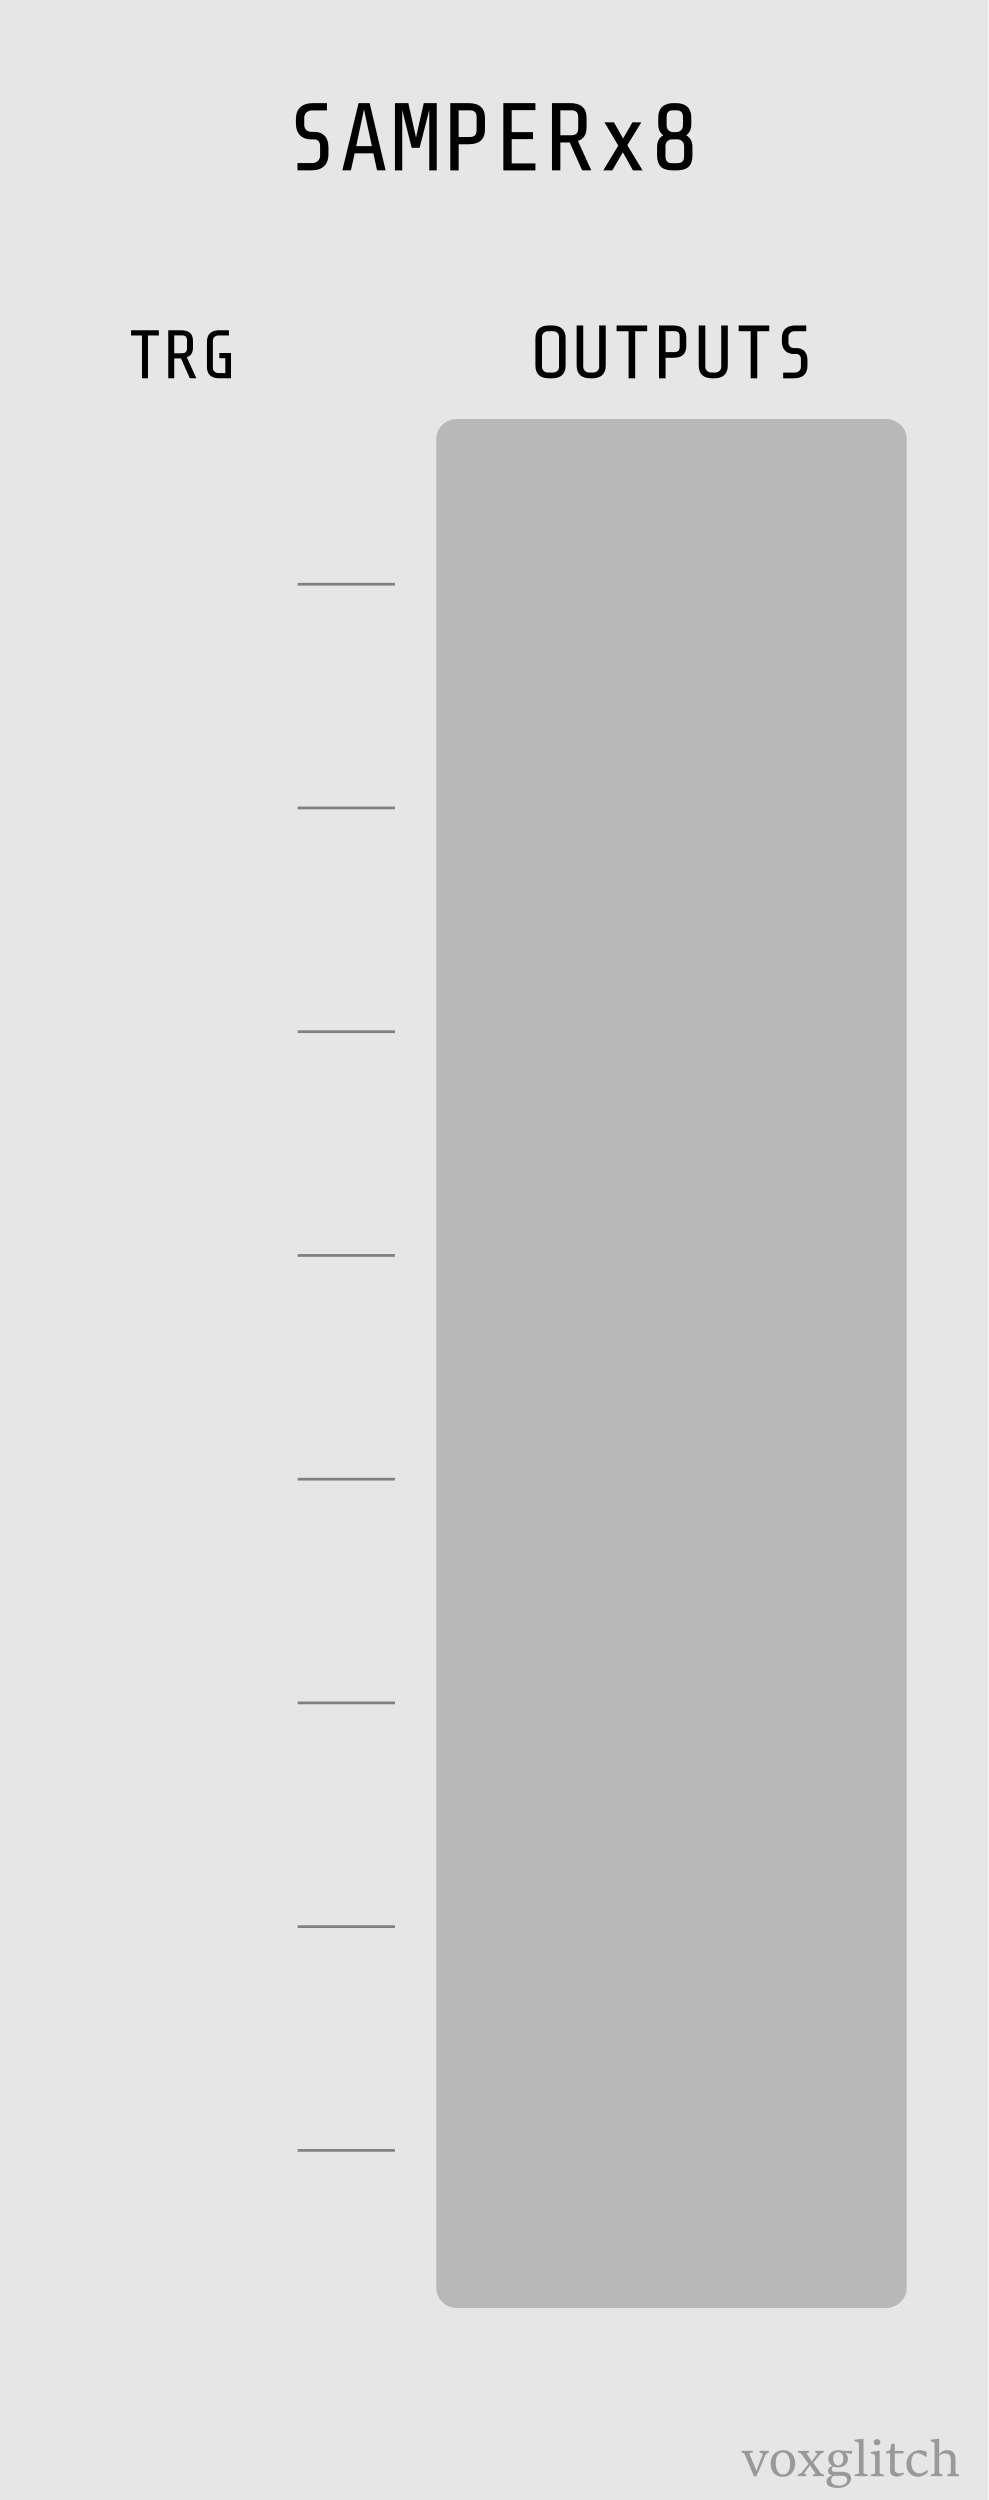
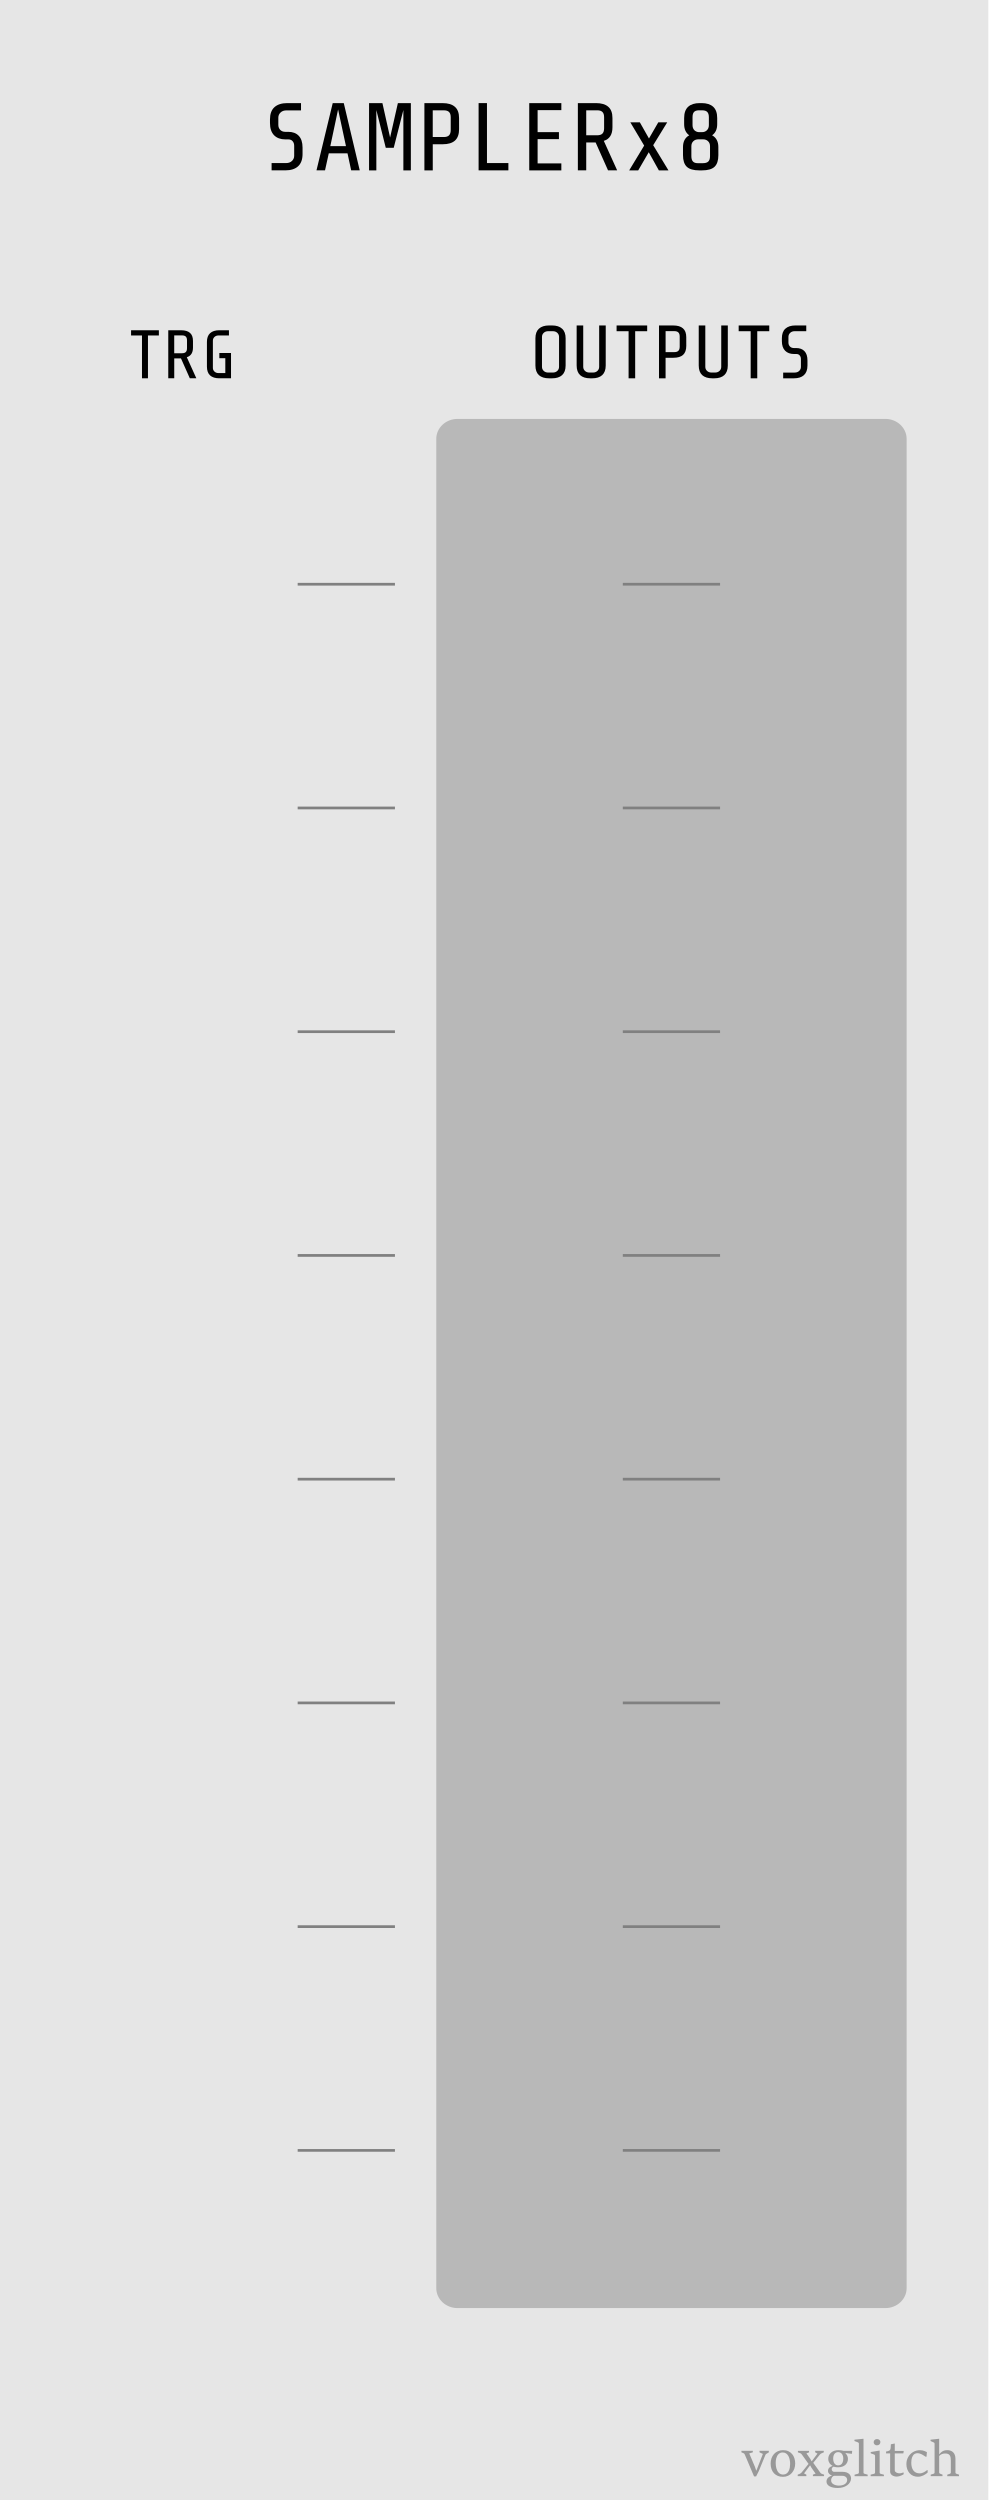
<svg xmlns="http://www.w3.org/2000/svg" width="50.8mm" height="128.5mm" viewBox="0 0 50.8 128.5" version="1.1" id="svg11003">
  <defs id="defs10997" />
  <g id="layer1" transform="translate(-64.79295,-47.16962)" style="display:inline">
    <path id="path33429" d="M 64.793,47.17 H 115.593 V 175.67 H 64.793 Z m 0,0" style="fill:#e6e6e6;fill-opacity:1;fill-rule:nonzero;stroke:none;stroke-width:0.46" />
    <text xml:space="preserve" style="font-style:normal;font-weight:normal;font-size:4.586px;line-height:1.25;font-family:sans-serif;letter-spacing:0px;word-spacing:0px;fill:#000000;fill-opacity:1;stroke:none;stroke-width:0.265" x="75.943" y="53.772" id="text110">
      <tspan id="tspan108" x="75.943" y="57.956" style="font-size:4.586px;stroke-width:0.265" />
    </text>
    <g aria-label="voxglitch" style="font-style:normal;font-variant:normal;font-weight:normal;font-stretch:normal;font-size:3.881px;line-height:1.25;font-family:'Sitka Subheading';-inkscape-font-specification:'Sitka Subheading';letter-spacing:0px;word-spacing:0px;fill:#999999;fill-opacity:1;stroke:none;stroke-width:0.265" id="text939" transform="translate(-36.11425,0.112353)">
      <path d="m 139.184,173.209 q -0.01,-0.025 -0.029,-0.039 -0.018,-0.014 -0.043,-0.023 l -0.095,-0.039 v -0.078 h 0.585 v 0.078 l -0.184,0.054 0.297,0.701 0.059,0.178 h 0.014 l 0.332,-0.853 -0.174,-0.08 v -0.078 h 0.479 v 0.078 l -0.099,0.061 q -0.025,0.013 -0.044,0.026 -0.019,0.014 -0.029,0.036 l -0.344,0.839 -0.137,0.273 h -0.108 z" style="font-size:2.822px;fill:#999999;stroke-width:0.265" id="path941" />
      <path d="m 141.143,174.366 q -0.14,0 -0.256,-0.048 -0.115,-0.048 -0.198,-0.135 -0.082,-0.089 -0.127,-0.216 -0.044,-0.127 -0.044,-0.283 0,-0.145 0.044,-0.271 0.045,-0.125 0.127,-0.218 0.083,-0.093 0.201,-0.145 0.118,-0.054 0.266,-0.054 0.161,0 0.277,0.056 0.118,0.056 0.194,0.151 0.078,0.094 0.115,0.218 0.038,0.123 0.038,0.258 0,0.143 -0.044,0.268 -0.044,0.125 -0.127,0.22 -0.082,0.093 -0.199,0.147 -0.118,0.053 -0.267,0.053 z m 0.019,-0.118 q 0.105,0 0.174,-0.051 0.07,-0.051 0.11,-0.13 0.041,-0.08 0.058,-0.176 0.016,-0.097 0.016,-0.186 0,-0.109 -0.021,-0.214 -0.02,-0.107 -0.067,-0.191 -0.045,-0.084 -0.118,-0.135 -0.073,-0.051 -0.177,-0.051 -0.07,0 -0.124,0.024 -0.053,0.024 -0.093,0.064 -0.04,0.04 -0.068,0.094 -0.026,0.053 -0.044,0.113 -0.016,0.06 -0.024,0.123 -0.006,0.063 -0.006,0.122 0,0.067 0.008,0.137 0.008,0.069 0.025,0.135 0.019,0.065 0.048,0.124 0.029,0.059 0.071,0.103 0.043,0.044 0.099,0.07 0.058,0.026 0.132,0.026 z" style="font-size:2.822px;fill:#999999;stroke-width:0.265" id="path943" />
      <path d="m 141.909,174.254 0.112,-0.046 q 0.026,-0.01 0.05,-0.029 0.025,-0.02 0.039,-0.036 l 0.356,-0.442 -0.349,-0.488 q -0.015,-0.023 -0.035,-0.039 -0.02,-0.018 -0.049,-0.026 l -0.113,-0.039 v -0.078 h 0.572 v 0.078 l -0.134,0.051 0.196,0.281 0.069,0.124 h 0.009 l 0.294,-0.393 -0.119,-0.064 v -0.078 h 0.443 v 0.078 l -0.112,0.048 q -0.026,0.01 -0.05,0.029 -0.023,0.019 -0.038,0.036 l -0.342,0.424 0.361,0.505 q 0.016,0.023 0.036,0.04 0.021,0.016 0.049,0.025 l 0.109,0.038 v 0.079 h -0.572 v -0.079 l 0.137,-0.05 -0.209,-0.3 -0.069,-0.123 h -0.009 l -0.306,0.41 0.119,0.063 v 0.079 h -0.444 z" style="font-size:2.822px;fill:#999999;stroke-width:0.265" id="path945" />
      <path d="m 143.669,174.298 q -0.033,-0.01 -0.069,-0.029 -0.035,-0.019 -0.065,-0.048 -0.03,-0.029 -0.05,-0.068 -0.019,-0.04 -0.019,-0.092 0,-0.058 0.021,-0.1 0.023,-0.044 0.056,-0.074 0.034,-0.031 0.075,-0.05 0.041,-0.019 0.079,-0.028 v -0.009 q -0.039,-0.023 -0.078,-0.054 -0.039,-0.033 -0.07,-0.076 -0.03,-0.044 -0.05,-0.1 -0.019,-0.058 -0.019,-0.13 0,-0.093 0.036,-0.174 0.038,-0.082 0.105,-0.142 0.068,-0.06 0.163,-0.094 0.095,-0.035 0.212,-0.035 0.075,0 0.143,0.01 0.068,0.01 0.13,0.026 h 0.44 l -0.015,0.154 -0.332,-0.043 v 0.008 q 0.03,0.033 0.054,0.065 0.024,0.033 0.04,0.069 0.018,0.035 0.026,0.075 0.009,0.039 0.009,0.085 0,0.093 -0.035,0.172 -0.034,0.079 -0.099,0.138 -0.065,0.058 -0.161,0.09 -0.094,0.033 -0.216,0.033 -0.031,0 -0.064,-0.003 -0.031,-0.004 -0.06,-0.008 -0.029,-0.005 -0.054,-0.011 -0.024,-0.006 -0.04,-0.013 -0.019,0.004 -0.038,0.015 -0.018,0.011 -0.033,0.029 -0.015,0.016 -0.025,0.039 -0.009,0.023 -0.009,0.049 0,0.026 0.009,0.05 0.009,0.023 0.024,0.04 0.015,0.018 0.034,0.03 0.02,0.011 0.041,0.015 h 0.443 q 0.125,0 0.209,0.03 0.085,0.03 0.137,0.079 0.053,0.049 0.074,0.109 0.023,0.059 0.023,0.118 0,0.109 -0.054,0.199 -0.053,0.092 -0.146,0.157 -0.093,0.067 -0.218,0.103 -0.125,0.036 -0.27,0.036 -0.124,0 -0.23,-0.021 -0.104,-0.021 -0.181,-0.064 -0.076,-0.041 -0.12,-0.103 -0.043,-0.061 -0.043,-0.142 0,-0.065 0.023,-0.115 0.024,-0.05 0.061,-0.088 0.038,-0.036 0.086,-0.061 0.05,-0.025 0.105,-0.04 z m 0.32,-0.521 q 0.064,0 0.113,-0.024 0.049,-0.024 0.082,-0.069 0.033,-0.045 0.049,-0.109 0.018,-0.065 0.018,-0.147 0,-0.079 -0.019,-0.14 -0.019,-0.061 -0.054,-0.104 -0.034,-0.043 -0.083,-0.064 -0.048,-0.023 -0.107,-0.023 -0.058,0 -0.104,0.021 -0.046,0.021 -0.08,0.064 -0.034,0.041 -0.053,0.104 -0.018,0.061 -0.018,0.143 0,0.083 0.018,0.148 0.019,0.064 0.051,0.109 0.034,0.044 0.082,0.068 0.048,0.023 0.105,0.023 z m -0.214,0.536 q -0.024,0.006 -0.05,0.024 -0.026,0.018 -0.048,0.046 -0.021,0.029 -0.035,0.069 -0.014,0.041 -0.014,0.094 0,0.053 0.019,0.094 0.019,0.041 0.05,0.071 0.033,0.03 0.074,0.05 0.041,0.02 0.085,0.033 0.044,0.013 0.087,0.018 0.044,0.005 0.08,0.005 0.078,0 0.154,-0.016 0.078,-0.015 0.138,-0.051 0.061,-0.035 0.099,-0.092 0.038,-0.055 0.038,-0.134 0,-0.036 -0.015,-0.074 -0.014,-0.038 -0.045,-0.068 -0.03,-0.03 -0.08,-0.049 -0.049,-0.02 -0.117,-0.02 z" style="font-size:2.822px;fill:#999999;stroke-width:0.265" id="path947" />
      <path d="m 144.832,174.254 0.169,-0.044 q 0.024,-0.006 0.038,-0.021 0.015,-0.016 0.015,-0.043 v -1.483 q 0,-0.029 -0.016,-0.046 -0.016,-0.019 -0.046,-0.029 l -0.166,-0.061 v -0.07 l 0.465,-0.048 v 1.737 q 0,0.026 0.015,0.043 0.016,0.016 0.038,0.021 l 0.161,0.044 v 0.079 h -0.672 z" style="font-size:2.822px;fill:#999999;stroke-width:0.265" id="path949" />
      <path d="m 145.984,172.747 q -0.035,0 -0.067,-0.011 -0.03,-0.013 -0.054,-0.033 -0.023,-0.02 -0.036,-0.049 -0.014,-0.03 -0.014,-0.067 0,-0.036 0.014,-0.067 0.014,-0.03 0.036,-0.05 0.024,-0.021 0.054,-0.033 0.031,-0.011 0.067,-0.011 0.038,0 0.07,0.011 0.033,0.01 0.055,0.03 0.024,0.02 0.036,0.049 0.014,0.028 0.014,0.064 0,0.038 -0.014,0.068 -0.013,0.03 -0.036,0.053 -0.024,0.021 -0.056,0.034 -0.033,0.011 -0.069,0.011 z m -0.326,1.508 0.173,-0.044 q 0.024,-0.006 0.039,-0.021 0.015,-0.016 0.015,-0.043 v -0.858 q 0,-0.029 -0.016,-0.046 -0.016,-0.019 -0.048,-0.029 l -0.159,-0.055 v -0.07 l 0.459,-0.074 v 1.133 q 0,0.026 0.015,0.043 0.016,0.016 0.038,0.021 l 0.167,0.044 v 0.079 h -0.682 z" style="font-size:2.822px;fill:#999999;stroke-width:0.265" id="path951" />
      <path d="m 146.66,173.163 h -0.209 v -0.097 q 0.051,-0.01 0.093,-0.019 0.043,-0.009 0.073,-0.028 0.03,-0.02 0.048,-0.055 0.019,-0.035 0.023,-0.097 l 0.01,-0.174 0.201,-0.039 v 0.38 h 0.46 l -0.019,0.128 h -0.442 v 0.87 q 0,0.041 0.026,0.07 0.026,0.029 0.064,0.048 0.039,0.019 0.08,0.028 0.041,0.008 0.073,0.008 0.021,0 0.048,-0.004 0.028,-0.005 0.053,-0.01 0.025,-0.006 0.046,-0.014 0.023,-0.008 0.034,-0.013 h 0.033 v 0.089 q -0.018,0.011 -0.054,0.031 -0.035,0.02 -0.083,0.04 -0.046,0.02 -0.103,0.034 -0.055,0.015 -0.112,0.015 -0.07,0 -0.133,-0.018 -0.061,-0.018 -0.108,-0.05 -0.046,-0.033 -0.074,-0.08 -0.028,-0.049 -0.028,-0.112 z" style="font-size:2.822px;fill:#999999;stroke-width:0.265" id="path953" />
      <path d="m 148.588,174.023 v 0.124 q -0.043,0.038 -0.097,0.076 -0.053,0.038 -0.117,0.069 -0.063,0.031 -0.135,0.05 -0.073,0.02 -0.154,0.02 -0.135,0 -0.245,-0.05 -0.109,-0.05 -0.186,-0.138 -0.076,-0.089 -0.118,-0.208 -0.04,-0.119 -0.04,-0.258 0,-0.1 0.024,-0.192 0.025,-0.092 0.07,-0.171 0.045,-0.079 0.108,-0.143 0.064,-0.065 0.14,-0.11 0.078,-0.045 0.167,-0.07 0.089,-0.025 0.186,-0.025 0.074,0 0.13,0.013 0.058,0.011 0.1,0.028 0.044,0.015 0.074,0.033 0.031,0.016 0.055,0.026 l -0.02,0.235 h -0.046 q -0.048,-0.03 -0.095,-0.061 -0.046,-0.033 -0.098,-0.058 -0.05,-0.026 -0.108,-0.043 -0.058,-0.018 -0.129,-0.018 -0.023,0 -0.049,0.006 -0.026,0.005 -0.053,0.016 -0.026,0.011 -0.049,0.026 -0.023,0.015 -0.039,0.034 -0.02,0.023 -0.041,0.057 -0.02,0.033 -0.038,0.083 -0.016,0.049 -0.028,0.115 -0.01,0.067 -0.01,0.156 0,0.128 0.028,0.228 0.028,0.1 0.083,0.171 0.055,0.07 0.137,0.108 0.082,0.036 0.189,0.036 0.06,0 0.114,-0.018 0.055,-0.018 0.103,-0.041 0.048,-0.025 0.086,-0.054 0.04,-0.029 0.069,-0.051 z" style="font-size:2.822px;fill:#999999;stroke-width:0.265" id="path955" />
      <path d="m 148.745,174.254 0.146,-0.044 q 0.026,-0.008 0.039,-0.023 0.014,-0.015 0.014,-0.041 v -1.483 q 0,-0.029 -0.016,-0.046 -0.016,-0.018 -0.046,-0.029 l -0.144,-0.061 v -0.07 l 0.443,-0.048 v 0.739 0.068 q 0.055,-0.073 0.108,-0.115 0.054,-0.044 0.105,-0.067 0.053,-0.024 0.103,-0.031 0.051,-0.008 0.102,-0.008 0.086,0 0.162,0.026 0.076,0.025 0.133,0.079 0.058,0.054 0.09,0.139 0.033,0.085 0.033,0.203 v 0.697 q 0,0.031 0.015,0.048 0.015,0.016 0.036,0.023 l 0.133,0.044 v 0.079 h -0.605 v -0.079 l 0.133,-0.044 q 0.021,-0.006 0.036,-0.023 0.015,-0.016 0.015,-0.048 v -0.6 q 0,-0.088 -0.011,-0.156 -0.01,-0.069 -0.041,-0.117 -0.031,-0.049 -0.088,-0.074 -0.055,-0.025 -0.145,-0.025 -0.041,0 -0.084,0.006 -0.043,0.006 -0.084,0.021 -0.041,0.015 -0.079,0.04 -0.038,0.025 -0.067,0.061 v 0.848 q 0,0.026 0.014,0.041 0.015,0.015 0.039,0.023 l 0.118,0.044 v 0.079 h -0.605 z" style="font-size:2.822px;fill:#999999;stroke-width:0.265" id="path957" />
    </g>
    <text xml:space="preserve" style="font-style:normal;font-variant:normal;font-weight:normal;font-stretch:normal;font-size:3.881px;line-height:1.25;font-family:'Share Tech Mono';-inkscape-font-specification:'Share Tech Mono';letter-spacing:0px;word-spacing:0px;fill:#000000;fill-opacity:1;stroke:none;stroke-width:0.265" x="110.481" y="98.468" id="text2911">
      <tspan id="tspan2909" x="110.481" y="102" style="font-style:normal;font-variant:normal;font-weight:normal;font-stretch:normal;font-family:'Share Tech Mono';-inkscape-font-specification:'Share Tech Mono';stroke-width:0.265" />
    </text>
    <text xml:space="preserve" style="font-style:normal;font-variant:normal;font-weight:normal;font-stretch:normal;font-size:3.881px;line-height:1.25;font-family:'Share Tech Mono';-inkscape-font-specification:'Share Tech Mono';letter-spacing:0px;word-spacing:0px;fill:#000000;fill-opacity:1;stroke:none;stroke-width:0.265" x="101.74" y="99.555" id="text2915">
      <tspan id="tspan2913" x="101.74" y="103.087" style="font-style:normal;font-variant:normal;font-weight:normal;font-stretch:normal;font-family:'Share Tech Mono';-inkscape-font-specification:'Share Tech Mono';stroke-width:0.265" />
    </text>
    <g aria-label="LENGTH" style="font-style:normal;font-variant:normal;font-weight:normal;font-stretch:normal;font-size:3.528px;line-height:1.25;font-family:'Share Tech Mono';-inkscape-font-specification:'Share Tech Mono';letter-spacing:0px;word-spacing:0px;fill:#000046;fill-opacity:1;stroke:none;stroke-width:0.265" id="text2919" transform="translate(-1.405896,4.221541)" />
    <path d="m 72.091,66.614 v -2.201 h -0.561 v -0.268 h 1.429 v 0.268 h -0.561 v 2.201 z" style="font-style:normal;font-variant:normal;font-weight:normal;font-stretch:normal;font-size:3.528px;line-height:1.25;font-family:'Share Tech Mono';-inkscape-font-specification:'Share Tech Mono';letter-spacing:0px;word-spacing:0px;display:inline;fill:#000000;fill-opacity:1;stroke:none;stroke-width:0.265" id="path1505" />
    <path d="m 73.749,65.591 v 1.023 h -0.307 v -2.469 h 0.663 q 0.3,0 0.452,0.134 0.155,0.131 0.155,0.416 v 0.339 q 0,0.399 -0.317,0.497 l 0.49,1.083 h -0.335 l -0.455,-1.023 z m 0.656,-0.928 q 0,-0.134 -0.064,-0.194 -0.06,-0.06 -0.194,-0.06 h -0.399 v 0.917 h 0.399 q 0.134,0 0.194,-0.06 0.064,-0.064 0.064,-0.198 z" style="font-style:normal;font-variant:normal;font-weight:normal;font-stretch:normal;font-size:3.528px;line-height:1.25;font-family:'Share Tech Mono';-inkscape-font-specification:'Share Tech Mono';letter-spacing:0px;word-spacing:0px;display:inline;fill:#000000;fill-opacity:1;stroke:none;stroke-width:0.265" id="path1507" />
    <path d="m 76.064,66.614 q -0.307,0 -0.473,-0.148 -0.162,-0.152 -0.162,-0.452 v -1.27 q 0,-0.3 0.162,-0.448 0.166,-0.152 0.473,-0.152 h 0.497 v 0.268 H 76.028 q -0.131,0 -0.212,0.078 -0.081,0.078 -0.081,0.187 v 1.404 q 0,0.109 0.081,0.187 0.081,0.078 0.212,0.078 h 0.346 v -0.766 H 76.067 v -0.265 h 0.6 v 1.298 z" style="font-style:normal;font-variant:normal;font-weight:normal;font-stretch:normal;font-size:3.528px;line-height:1.25;font-family:'Share Tech Mono';-inkscape-font-specification:'Share Tech Mono';letter-spacing:0px;word-spacing:0px;display:inline;fill:#000000;fill-opacity:1;stroke:none;stroke-width:0.265" id="path1509" />
    <rect style="fill:#000000;fill-opacity:0.201;stroke:none;stroke-width:0.068;stroke-miterlimit:4;stroke-dasharray:none;stroke-opacity:1" id="rect1645" width="24.177" height="97.103" x="87.217" y="68.702" rx="1.09" ry="1.029" />
    <g aria-label="SAMPERx8" style="font-style:normal;font-variant:normal;font-weight:normal;font-stretch:normal;font-size:4.939px;line-height:1.25;font-family:'Share Tech Mono';-inkscape-font-specification:'Share Tech Mono';letter-spacing:0px;word-spacing:0px;fill:#000000;fill-opacity:1;stroke:none;stroke-width:0.265" id="text856">
-       <path d="m 81.675,55.087 q 0,0.42 -0.232,0.632 -0.227,0.207 -0.657,0.207 h -0.701 v -0.375 h 0.751 q 0.183,0 0.296,-0.109 0.114,-0.109 0.114,-0.262 v -0.514 q 0,-0.148 -0.079,-0.237 -0.074,-0.094 -0.227,-0.094 h -0.148 q -0.365,0 -0.578,-0.212 -0.212,-0.217 -0.212,-0.627 v -0.188 q 0,-0.42 0.227,-0.627 0.232,-0.212 0.662,-0.212 h 0.706 v 0.375 h -0.756 q -0.183,0 -0.296,0.109 -0.114,0.109 -0.114,0.262 v 0.375 q 0,0.153 0.099,0.257 0.099,0.099 0.257,0.099 h 0.148 q 0.351,0 0.543,0.202 0.198,0.202 0.198,0.612 z" style="font-size:4.939px;stroke-width:0.265" id="path858" />
-       <path d="m 83.023,55.052 -0.193,0.874 h -0.44 l 0.835,-3.457 h 0.568 l 0.82,3.457 h -0.44 l -0.188,-0.874 z m 0.884,-0.37 -0.405,-1.887 -0.4,1.887 z" style="font-size:4.939px;stroke-width:0.265" id="path860" />
-       <path d="m 86.362,54.766 h -0.41 l -0.484,-1.941 v 3.102 h -0.375 v -3.457 h 0.687 l 0.395,1.768 0.4,-1.768 h 0.667 v 3.457 h -0.385 v -3.102 z" style="font-size:4.939px;stroke-width:0.265" id="path862" />
-       <path d="m 89.721,53.803 q 0,0.4 -0.212,0.593 -0.212,0.188 -0.627,0.188 h -0.514 v 1.343 h -0.43 v -3.457 h 0.933 q 0.42,0 0.632,0.188 0.217,0.183 0.217,0.583 z M 89.291,53.195 q 0,-0.188 -0.089,-0.272 -0.084,-0.084 -0.272,-0.084 h -0.563 v 1.373 h 0.563 q 0.188,0 0.272,-0.084 0.089,-0.089 0.089,-0.277 z" style="font-size:4.939px;stroke-width:0.265" id="path864" />
-       <path d="m 92.314,52.469 v 0.361 h -1.22 v 1.131 h 1.096 v 0.361 h -1.096 v 1.245 h 1.22 v 0.361 H 90.665 v -3.457 z" style="font-size:4.939px;stroke-width:0.265" id="path866" />
-       <path d="m 93.594,54.494 v 1.432 h -0.43 v -3.457 h 0.929 q 0.42,0 0.632,0.188 0.217,0.183 0.217,0.583 v 0.474 q 0,0.558 -0.445,0.696 l 0.687,1.516 H 94.715 L 94.078,54.494 Z m 0.919,-1.299 q 0,-0.188 -0.089,-0.272 -0.084,-0.084 -0.272,-0.084 h -0.558 v 1.284 h 0.558 q 0.188,0 0.272,-0.084 0.089,-0.089 0.089,-0.277 z" style="font-size:4.939px;stroke-width:0.265" id="path868" />
-       <path d="m 96.266,55.927 h -0.464 l 0.77,-1.274 -0.711,-1.195 h 0.489 l 0.469,0.83 0.479,-0.83 h 0.459 l -0.721,1.175 0.785,1.294 h -0.494 l -0.519,-0.933 z" style="font-size:4.939px;stroke-width:0.265" id="path870" />
-       <path d="m 100.385,55.146 q 0,0.41 -0.198,0.598 -0.198,0.183 -0.642,0.183 h -0.138 q -0.445,0 -0.642,-0.183 -0.198,-0.188 -0.198,-0.598 v -0.415 q 0,-0.43 0.321,-0.607 -0.262,-0.183 -0.262,-0.573 v -0.311 q 0,-0.395 0.207,-0.583 0.207,-0.188 0.593,-0.188 h 0.099 q 0.385,0 0.593,0.188 0.207,0.188 0.207,0.583 v 0.311 q 0,0.39 -0.262,0.573 0.321,0.178 0.321,0.607 z m -1.017,-2.306 q -0.168,0.005 -0.242,0.094 -0.069,0.084 -0.069,0.262 v 0.405 q 0,0.158 0.089,0.257 0.094,0.094 0.232,0.104 h 0.168 q 0.153,0 0.252,-0.099 0.099,-0.099 0.099,-0.262 v -0.405 q 0,-0.188 -0.084,-0.272 -0.079,-0.084 -0.267,-0.084 z m 0.588,1.847 q 0,-0.163 -0.099,-0.257 -0.099,-0.099 -0.262,-0.099 H 99.358 q -0.163,0 -0.262,0.099 -0.099,0.094 -0.099,0.257 v 0.509 q 0,0.183 0.079,0.272 0.079,0.089 0.247,0.089 h 0.267 q 0.188,0 0.277,-0.084 0.089,-0.089 0.089,-0.277 z" style="font-size:4.939px;stroke-width:0.265" id="path872" />
+       <g aria-label="SAMPLERx8" style="font-style:normal;font-variant:normal;font-weight:normal;font-stretch:normal;font-size:4.939px;line-height:1.25;font-family:'Share Tech Mono';-inkscape-font-specification:'Share Tech Mono';letter-spacing:0px;word-spacing:0px;fill:#000000;fill-opacity:1;stroke:none;stroke-width:0.07" id="text886">
+         <path d="m 80.344,55.087 q 0,0.42 -0.232,0.632 -0.227,0.207 -0.657,0.207 H 78.753 v -0.375 h 0.751 q 0.183,0 0.296,-0.109 0.114,-0.109 0.114,-0.262 v -0.514 q 0,-0.148 -0.079,-0.237 -0.074,-0.094 -0.227,-0.094 h -0.148 q -0.365,0 -0.578,-0.212 -0.212,-0.217 -0.212,-0.627 v -0.188 q 0,-0.42 0.227,-0.627 0.232,-0.212 0.662,-0.212 h 0.706 v 0.375 H 79.509 q -0.183,0 -0.296,0.109 -0.114,0.109 -0.114,0.262 v 0.375 q 0,0.153 0.099,0.257 0.099,0.099 0.257,0.099 h 0.148 q 0.351,0 0.543,0.202 0.198,0.202 0.198,0.612 z" style="font-size:4.939px;stroke-width:0.07" id="path888" />
+         <path d="m 81.692,55.052 -0.193,0.874 H 81.06 l 0.835,-3.457 h 0.568 l 0.82,3.457 h -0.44 l -0.188,-0.874 z m 0.884,-0.37 -0.405,-1.887 -0.4,1.887 z" style="font-size:4.939px;stroke-width:0.07" id="path890" />
+         <path d="m 85.031,54.766 h -0.41 l -0.484,-1.941 v 3.102 h -0.375 v -3.457 h 0.687 l 0.395,1.768 0.4,-1.768 h 0.667 v 3.457 h -0.385 v -3.102 z" style="font-size:4.939px;stroke-width:0.07" id="path892" />
+         <path d="m 88.39,53.803 q 0,0.4 -0.212,0.593 -0.212,0.188 -0.627,0.188 h -0.514 v 1.343 H 86.607 v -3.457 h 0.933 q 0.42,0 0.632,0.188 0.217,0.183 0.217,0.583 z m -0.43,-0.607 q 0,-0.188 -0.089,-0.272 -0.084,-0.084 -0.272,-0.084 h -0.563 v 1.373 h 0.563 q 0.188,0 0.272,-0.084 0.089,-0.089 0.089,-0.277 z" style="font-size:4.939px;stroke-width:0.07" id="path894" />
+         <path d="m 89.823,52.469 v 3.082 h 1.101 v 0.375 h -1.531 v -3.457 z" style="font-size:4.939px;stroke-width:0.07" id="path896" />
+         <path d="m 93.646,52.469 v 0.361 h -1.22 v 1.131 h 1.096 v 0.361 h -1.096 v 1.245 h 1.22 v 0.361 h -1.65 v -3.457 z" style="font-size:4.939px;stroke-width:0.07" id="path898" />
+         <path d="m 94.925,54.494 v 1.432 h -0.43 v -3.457 h 0.929 q 0.42,0 0.632,0.188 0.217,0.183 0.217,0.583 v 0.474 q 0,0.558 -0.445,0.696 l 0.687,1.516 h -0.469 l -0.637,-1.432 z m 0.919,-1.299 q 0,-0.188 -0.089,-0.272 -0.084,-0.084 -0.272,-0.084 h -0.558 v 1.284 h 0.558 q 0.188,0 0.272,-0.084 0.089,-0.089 0.089,-0.277 z" style="font-size:4.939px;stroke-width:0.07" id="path900" />
+         <path d="m 97.597,55.927 h -0.464 l 0.77,-1.274 -0.711,-1.195 h 0.489 l 0.469,0.83 0.479,-0.83 h 0.459 l -0.721,1.175 0.785,1.294 h -0.494 l -0.519,-0.933 z" style="font-size:4.939px;stroke-width:0.07" id="path902" />
+         <path d="m 101.717,55.146 q 0,0.41 -0.198,0.598 -0.198,0.183 -0.642,0.183 h -0.138 q -0.445,0 -0.642,-0.183 -0.198,-0.188 -0.198,-0.598 v -0.415 q 0,-0.43 0.321,-0.607 -0.262,-0.183 -0.262,-0.573 v -0.311 q 0,-0.395 0.207,-0.583 0.207,-0.188 0.593,-0.188 h 0.099 q 0.385,0 0.593,0.188 0.207,0.188 0.207,0.583 v 0.311 q 0,0.39 -0.262,0.573 0.321,0.178 0.321,0.607 z m -1.017,-2.306 q -0.168,0.005 -0.242,0.094 -0.069,0.084 -0.069,0.262 v 0.405 q 0,0.158 0.089,0.257 0.094,0.094 0.232,0.104 h 0.168 q 0.153,0 0.252,-0.099 0.099,-0.099 0.099,-0.262 v -0.405 q 0,-0.188 -0.084,-0.272 -0.079,-0.084 -0.267,-0.084 z m 0.588,1.847 q 0,-0.163 -0.099,-0.257 -0.099,-0.099 -0.262,-0.099 h -0.237 q -0.163,0 -0.262,0.099 -0.099,0.094 -0.099,0.257 v 0.509 q 0,0.183 0.079,0.272 0.079,0.089 0.247,0.089 h 0.267 q 0.188,0 0.277,-0.084 0.089,-0.089 0.089,-0.277 z" style="font-size:4.939px;stroke-width:0.07" id="path904" />
+       </g>
    </g>
    <g aria-label="OUTPUTS" style="font-style:normal;font-variant:normal;font-weight:normal;font-stretch:normal;font-size:3.881px;line-height:1.25;font-family:'Share Tech Mono';-inkscape-font-specification:'Share Tech Mono';letter-spacing:0px;word-spacing:0px;fill:#000000;fill-opacity:1;stroke:none;stroke-width:0.265" id="text877" transform="translate(-0.500285)">
      <path d="m 94.366,65.955 q 0,0.33 -0.182,0.497 -0.179,0.163 -0.516,0.163 h -0.155 q -0.338,0 -0.52,-0.163 -0.179,-0.167 -0.179,-0.497 v -1.397 q 0,-0.33 0.179,-0.493 0.182,-0.167 0.52,-0.167 h 0.155 q 0.338,0 0.516,0.167 0.182,0.163 0.182,0.493 z m -0.338,-1.471 q 0,-0.12 -0.089,-0.206 -0.089,-0.085 -0.233,-0.085 h -0.233 q -0.144,0 -0.233,0.085 -0.089,0.085 -0.089,0.206 v 1.544 q 0,0.12 0.089,0.206 0.089,0.085 0.233,0.085 H 93.706 q 0.144,0 0.233,-0.085 0.089,-0.085 0.089,-0.206 z" style="font-size:3.881px;stroke-width:0.265" id="path879" />
      <path d="m 96.427,65.955 q 0,0.33 -0.182,0.497 -0.179,0.163 -0.516,0.163 h -0.097 q -0.338,0 -0.52,-0.163 -0.179,-0.167 -0.179,-0.497 v -2.057 h 0.338 v 2.13 q 0,0.12 0.089,0.206 0.089,0.085 0.233,0.085 h 0.175 q 0.144,0 0.233,-0.085 0.089,-0.085 0.089,-0.206 v -2.13 h 0.338 z" style="font-size:3.881px;stroke-width:0.265" id="path881" />
      <path d="m 97.603,66.615 v -2.421 h -0.617 v -0.295 h 1.572 v 0.295 h -0.617 v 2.421 z" style="font-size:3.881px;stroke-width:0.265" id="path883" />
      <path d="m 100.568,64.946 q 0,0.314 -0.167,0.466 -0.167,0.147 -0.493,0.147 h -0.404 v 1.056 h -0.338 v -2.716 h 0.733 q 0.33,0 0.497,0.147 0.171,0.144 0.171,0.458 z m -0.338,-0.477 q 0,-0.147 -0.07,-0.213 -0.066,-0.066 -0.213,-0.066 h -0.442 v 1.079 h 0.442 q 0.147,0 0.213,-0.066 0.07,-0.07 0.07,-0.217 z" style="font-size:3.881px;stroke-width:0.265" id="path885" />
      <path d="m 102.702,65.955 q 0,0.33 -0.182,0.497 -0.179,0.163 -0.516,0.163 h -0.097 q -0.338,0 -0.52,-0.163 -0.179,-0.167 -0.179,-0.497 v -2.057 h 0.338 v 2.13 q 0,0.12 0.089,0.206 0.089,0.085 0.233,0.085 h 0.175 q 0.144,0 0.233,-0.085 0.089,-0.085 0.089,-0.206 v -2.13 h 0.338 z" style="font-size:3.881px;stroke-width:0.265" id="path887" />
      <path d="m 103.878,66.615 v -2.421 h -0.617 v -0.295 h 1.572 v 0.295 h -0.617 v 2.421 z" style="font-size:3.881px;stroke-width:0.265" id="path889" />
      <path d="m 106.797,65.955 q 0,0.33 -0.182,0.497 -0.179,0.163 -0.516,0.163 h -0.551 v -0.295 h 0.59 q 0.144,0 0.233,-0.085 0.089,-0.085 0.089,-0.206 v -0.404 q 0,-0.116 -0.062,-0.186 -0.058,-0.074 -0.179,-0.074 h -0.116 q -0.287,0 -0.454,-0.167 -0.167,-0.171 -0.167,-0.493 V 64.558 q 0,-0.33 0.178,-0.493 0.182,-0.167 0.52,-0.167 h 0.555 v 0.295 h -0.594 q -0.144,0 -0.233,0.085 -0.089,0.085 -0.089,0.206 v 0.295 q 0,0.12 0.078,0.202 0.078,0.078 0.202,0.078 h 0.116 q 0.276,0 0.427,0.159 0.155,0.159 0.155,0.481 z" style="font-size:3.881px;stroke-width:0.265" id="path891" />
    </g>
    <path style="display:inline;fill:#b3b3b3;fill-opacity:1;stroke:#808080;stroke-width:0.14px;stroke-linecap:butt;stroke-linejoin:miter;stroke-opacity:1" d="m 80.093,77.2 c 4.945,0 5,0 5,0" id="path27-1-2-2-3-7-9-3-2-0-8" />
    <path style="display:inline;fill:#b3b3b3;fill-opacity:1;stroke:#808080;stroke-width:0.14px;stroke-linecap:butt;stroke-linejoin:miter;stroke-opacity:1" d="m 80.093,88.7 c 4.945,0 5,0 5,0" id="path27-1-2-2-3-7-9-3-2-0-8-6" />
    <path style="display:inline;fill:#b3b3b3;fill-opacity:1;stroke:#808080;stroke-width:0.14px;stroke-linecap:butt;stroke-linejoin:miter;stroke-opacity:1" d="m 80.093,100.2 c 4.945,0 5,0 5,0" id="path27-1-2-2-3-7-9-3-2-0-8-7" />
    <path style="display:inline;fill:#b3b3b3;fill-opacity:1;stroke:#808080;stroke-width:0.14px;stroke-linecap:butt;stroke-linejoin:miter;stroke-opacity:1" d="m 80.093,111.7 c 4.945,0 5,0 5,0" id="path27-1-2-2-3-7-9-3-2-0-8-5" />
    <path style="display:inline;fill:#b3b3b3;fill-opacity:1;stroke:#808080;stroke-width:0.14px;stroke-linecap:butt;stroke-linejoin:miter;stroke-opacity:1" d="m 80.093,123.2 c 4.945,0 5,0 5,0" id="path27-1-2-2-3-7-9-3-2-0-8-9" />
    <path style="display:inline;fill:#b3b3b3;fill-opacity:1;stroke:#808080;stroke-width:0.14px;stroke-linecap:butt;stroke-linejoin:miter;stroke-opacity:1" d="m 80.093,134.7 c 4.945,0 5,0 5,0" id="path27-1-2-2-3-7-9-3-2-0-8-8" />
    <path style="display:inline;fill:#b3b3b3;fill-opacity:1;stroke:#808080;stroke-width:0.14px;stroke-linecap:butt;stroke-linejoin:miter;stroke-opacity:1" d="m 80.093,146.2 c 4.945,0 5,0 5,0" id="path27-1-2-2-3-7-9-3-2-0-8-80" />
    <path style="display:inline;fill:#b3b3b3;fill-opacity:1;stroke:#808080;stroke-width:0.14px;stroke-linecap:butt;stroke-linejoin:miter;stroke-opacity:1" d="m 80.093,157.7 c 4.945,0 5,0 5,0" id="path27-1-2-2-3-7-9-3-2-0-8-82" />
+     <path style="display:inline;fill:#b3b3b3;fill-opacity:1;stroke:#808080;stroke-width:0.14px;stroke-linecap:butt;stroke-linejoin:miter;stroke-opacity:1" d="m 96.805,77.2 c 4.945,0 5,0 5,0" id="path27-1-2-2-3-7-9-3-2-0-8-64" />
+     <path style="display:inline;fill:#b3b3b3;fill-opacity:1;stroke:#808080;stroke-width:0.14px;stroke-linecap:butt;stroke-linejoin:miter;stroke-opacity:1" d="m 96.805,88.7 c 4.945,0 5,0 5,0" id="path27-1-2-2-3-7-9-3-2-0-8-6-4" />
+     <path style="display:inline;fill:#b3b3b3;fill-opacity:1;stroke:#808080;stroke-width:0.14px;stroke-linecap:butt;stroke-linejoin:miter;stroke-opacity:1" d="m 96.805,100.2 c 4.945,0 5,0 5,0" id="path27-1-2-2-3-7-9-3-2-0-8-7-6" />
+     <path style="display:inline;fill:#b3b3b3;fill-opacity:1;stroke:#808080;stroke-width:0.14px;stroke-linecap:butt;stroke-linejoin:miter;stroke-opacity:1" d="m 96.805,111.7 c 4.945,0 5,0 5,0" id="path27-1-2-2-3-7-9-3-2-0-8-5-3" />
+     <path style="display:inline;fill:#b3b3b3;fill-opacity:1;stroke:#808080;stroke-width:0.14px;stroke-linecap:butt;stroke-linejoin:miter;stroke-opacity:1" d="m 96.805,123.2 c 4.945,0 5,0 5,0" id="path27-1-2-2-3-7-9-3-2-0-8-9-0" />
+     <path style="display:inline;fill:#b3b3b3;fill-opacity:1;stroke:#808080;stroke-width:0.14px;stroke-linecap:butt;stroke-linejoin:miter;stroke-opacity:1" d="m 96.805,134.7 c 4.945,0 5,0 5,0" id="path27-1-2-2-3-7-9-3-2-0-8-8-2" />
+     <path style="display:inline;fill:#b3b3b3;fill-opacity:1;stroke:#808080;stroke-width:0.14px;stroke-linecap:butt;stroke-linejoin:miter;stroke-opacity:1" d="m 96.805,146.2 c 4.945,0 5,0 5,0" id="path27-1-2-2-3-7-9-3-2-0-8-80-0" />
+     <path style="display:inline;fill:#b3b3b3;fill-opacity:1;stroke:#808080;stroke-width:0.14px;stroke-linecap:butt;stroke-linejoin:miter;stroke-opacity:1" d="m 96.805,157.7 c 4.945,0 5,0 5,0" id="path27-1-2-2-3-7-9-3-2-0-8-82-8" />
  </g>
</svg>
